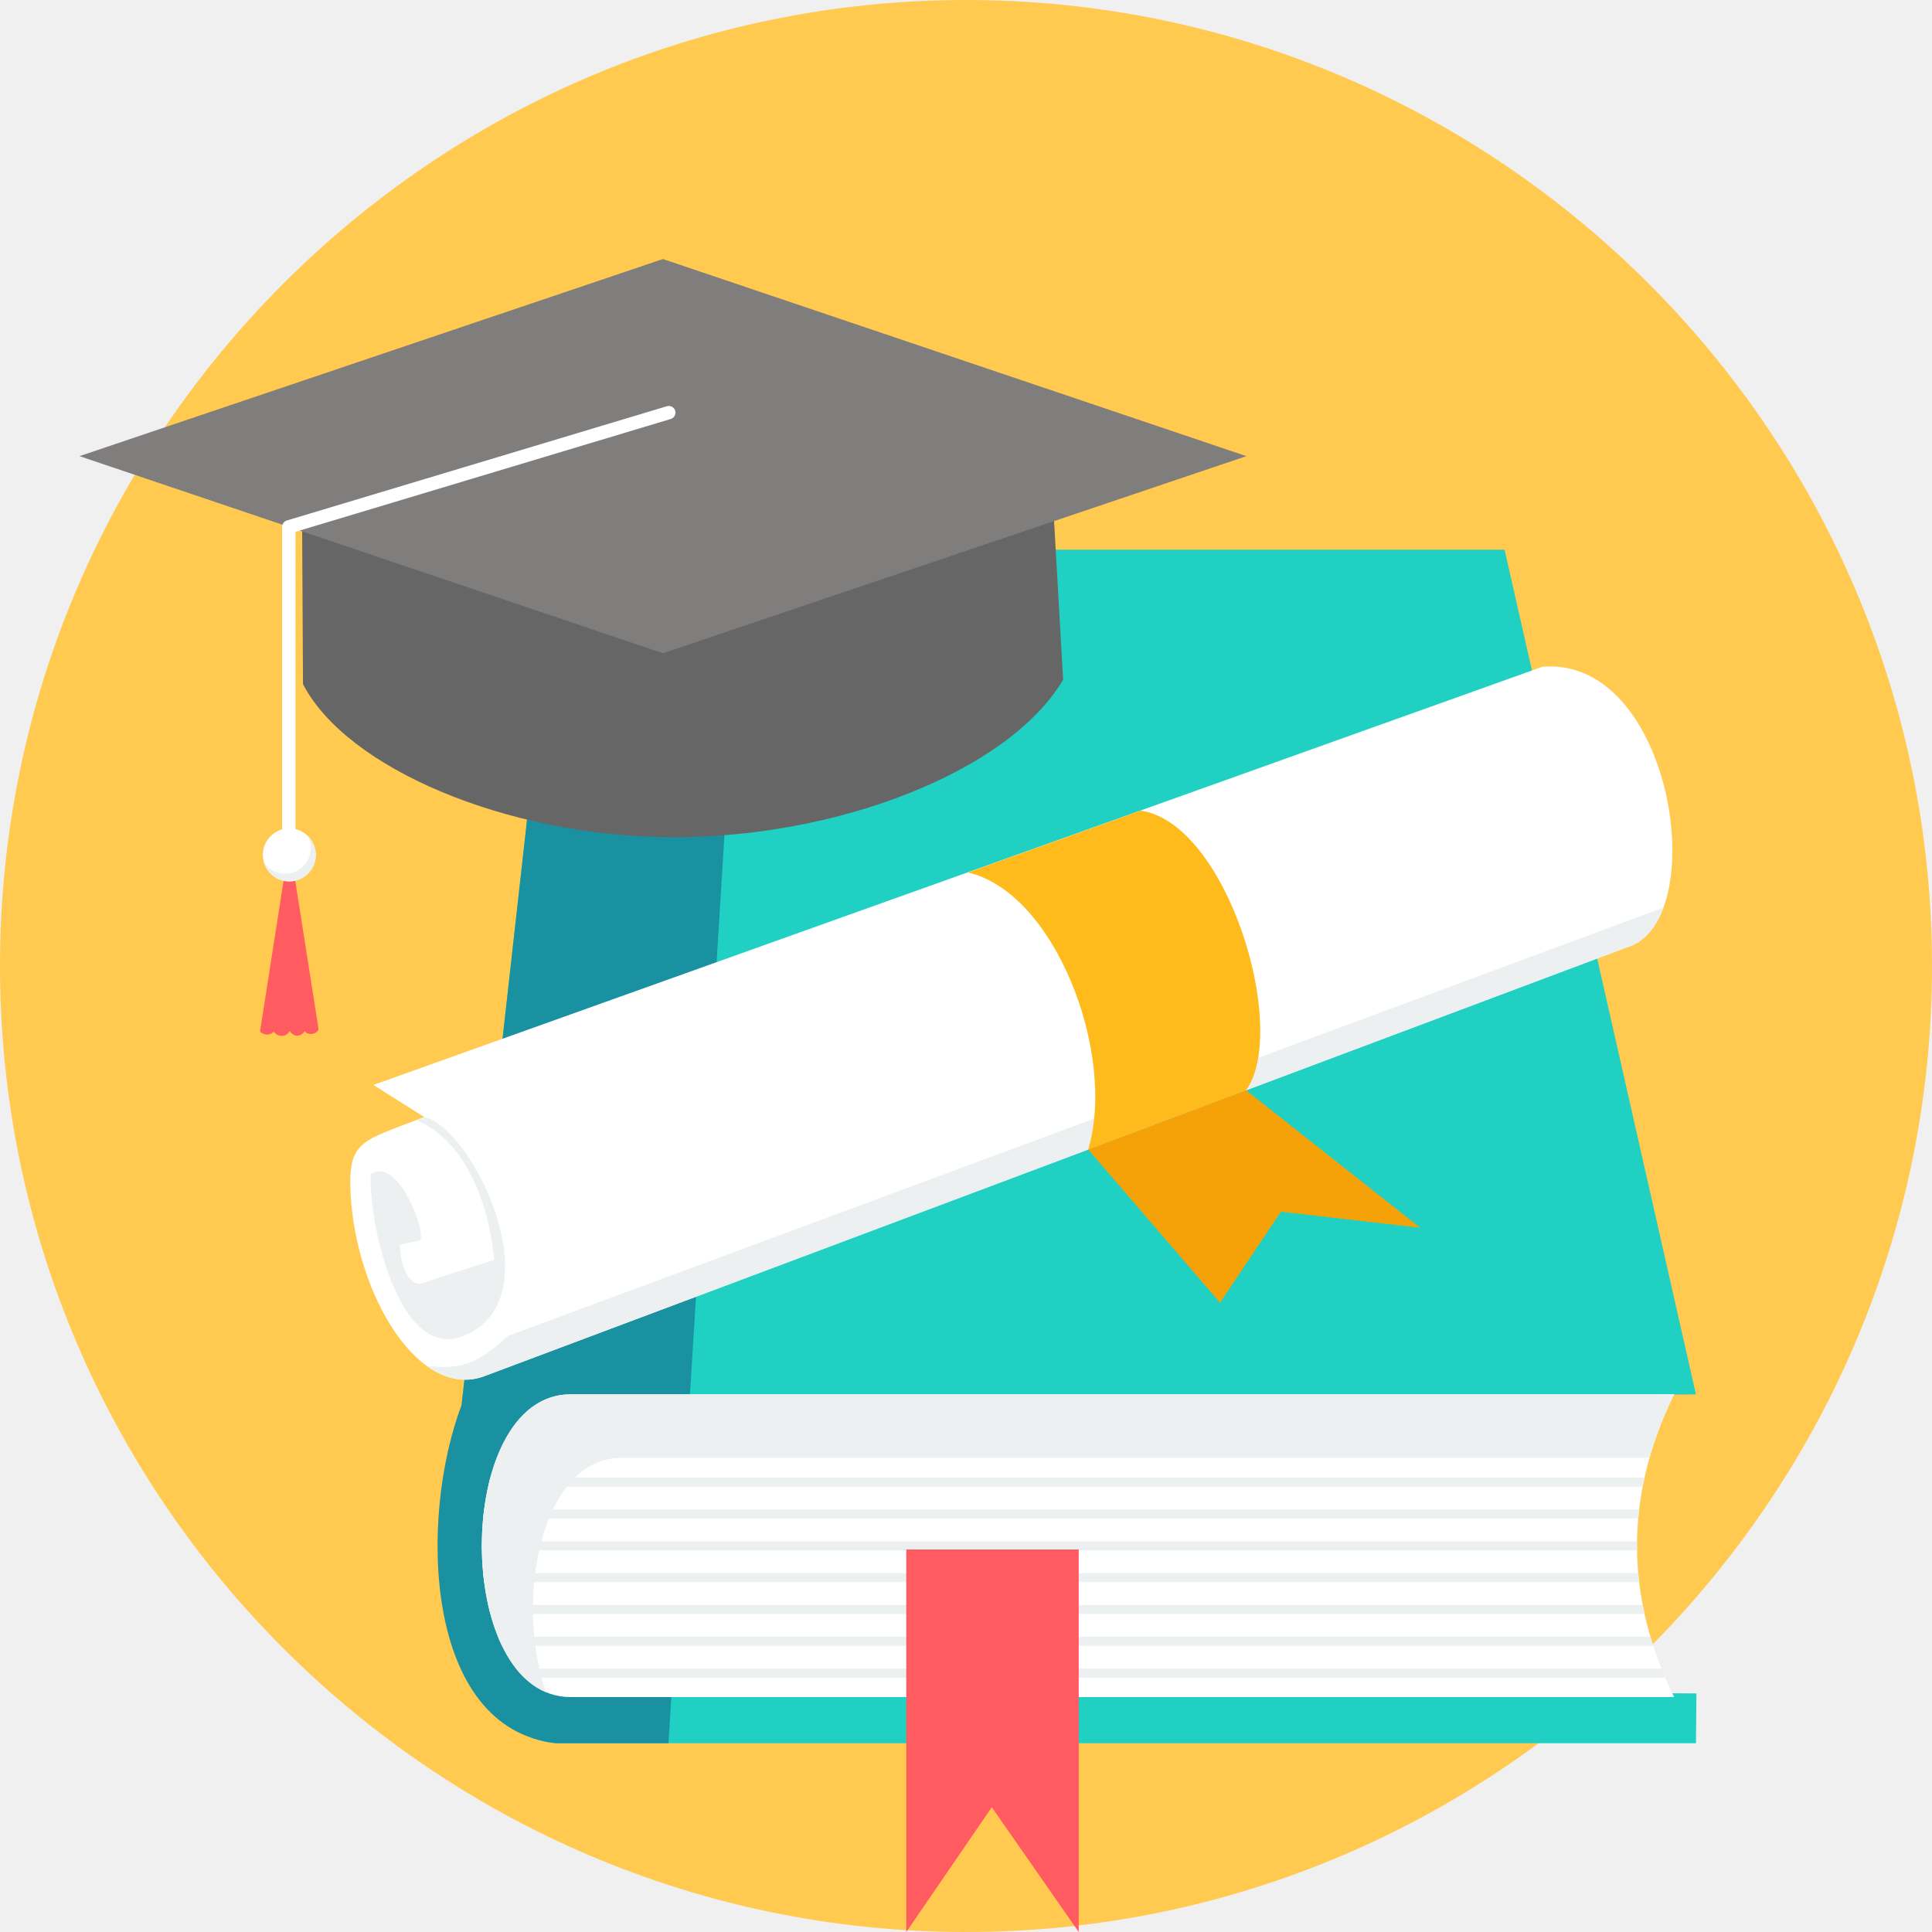
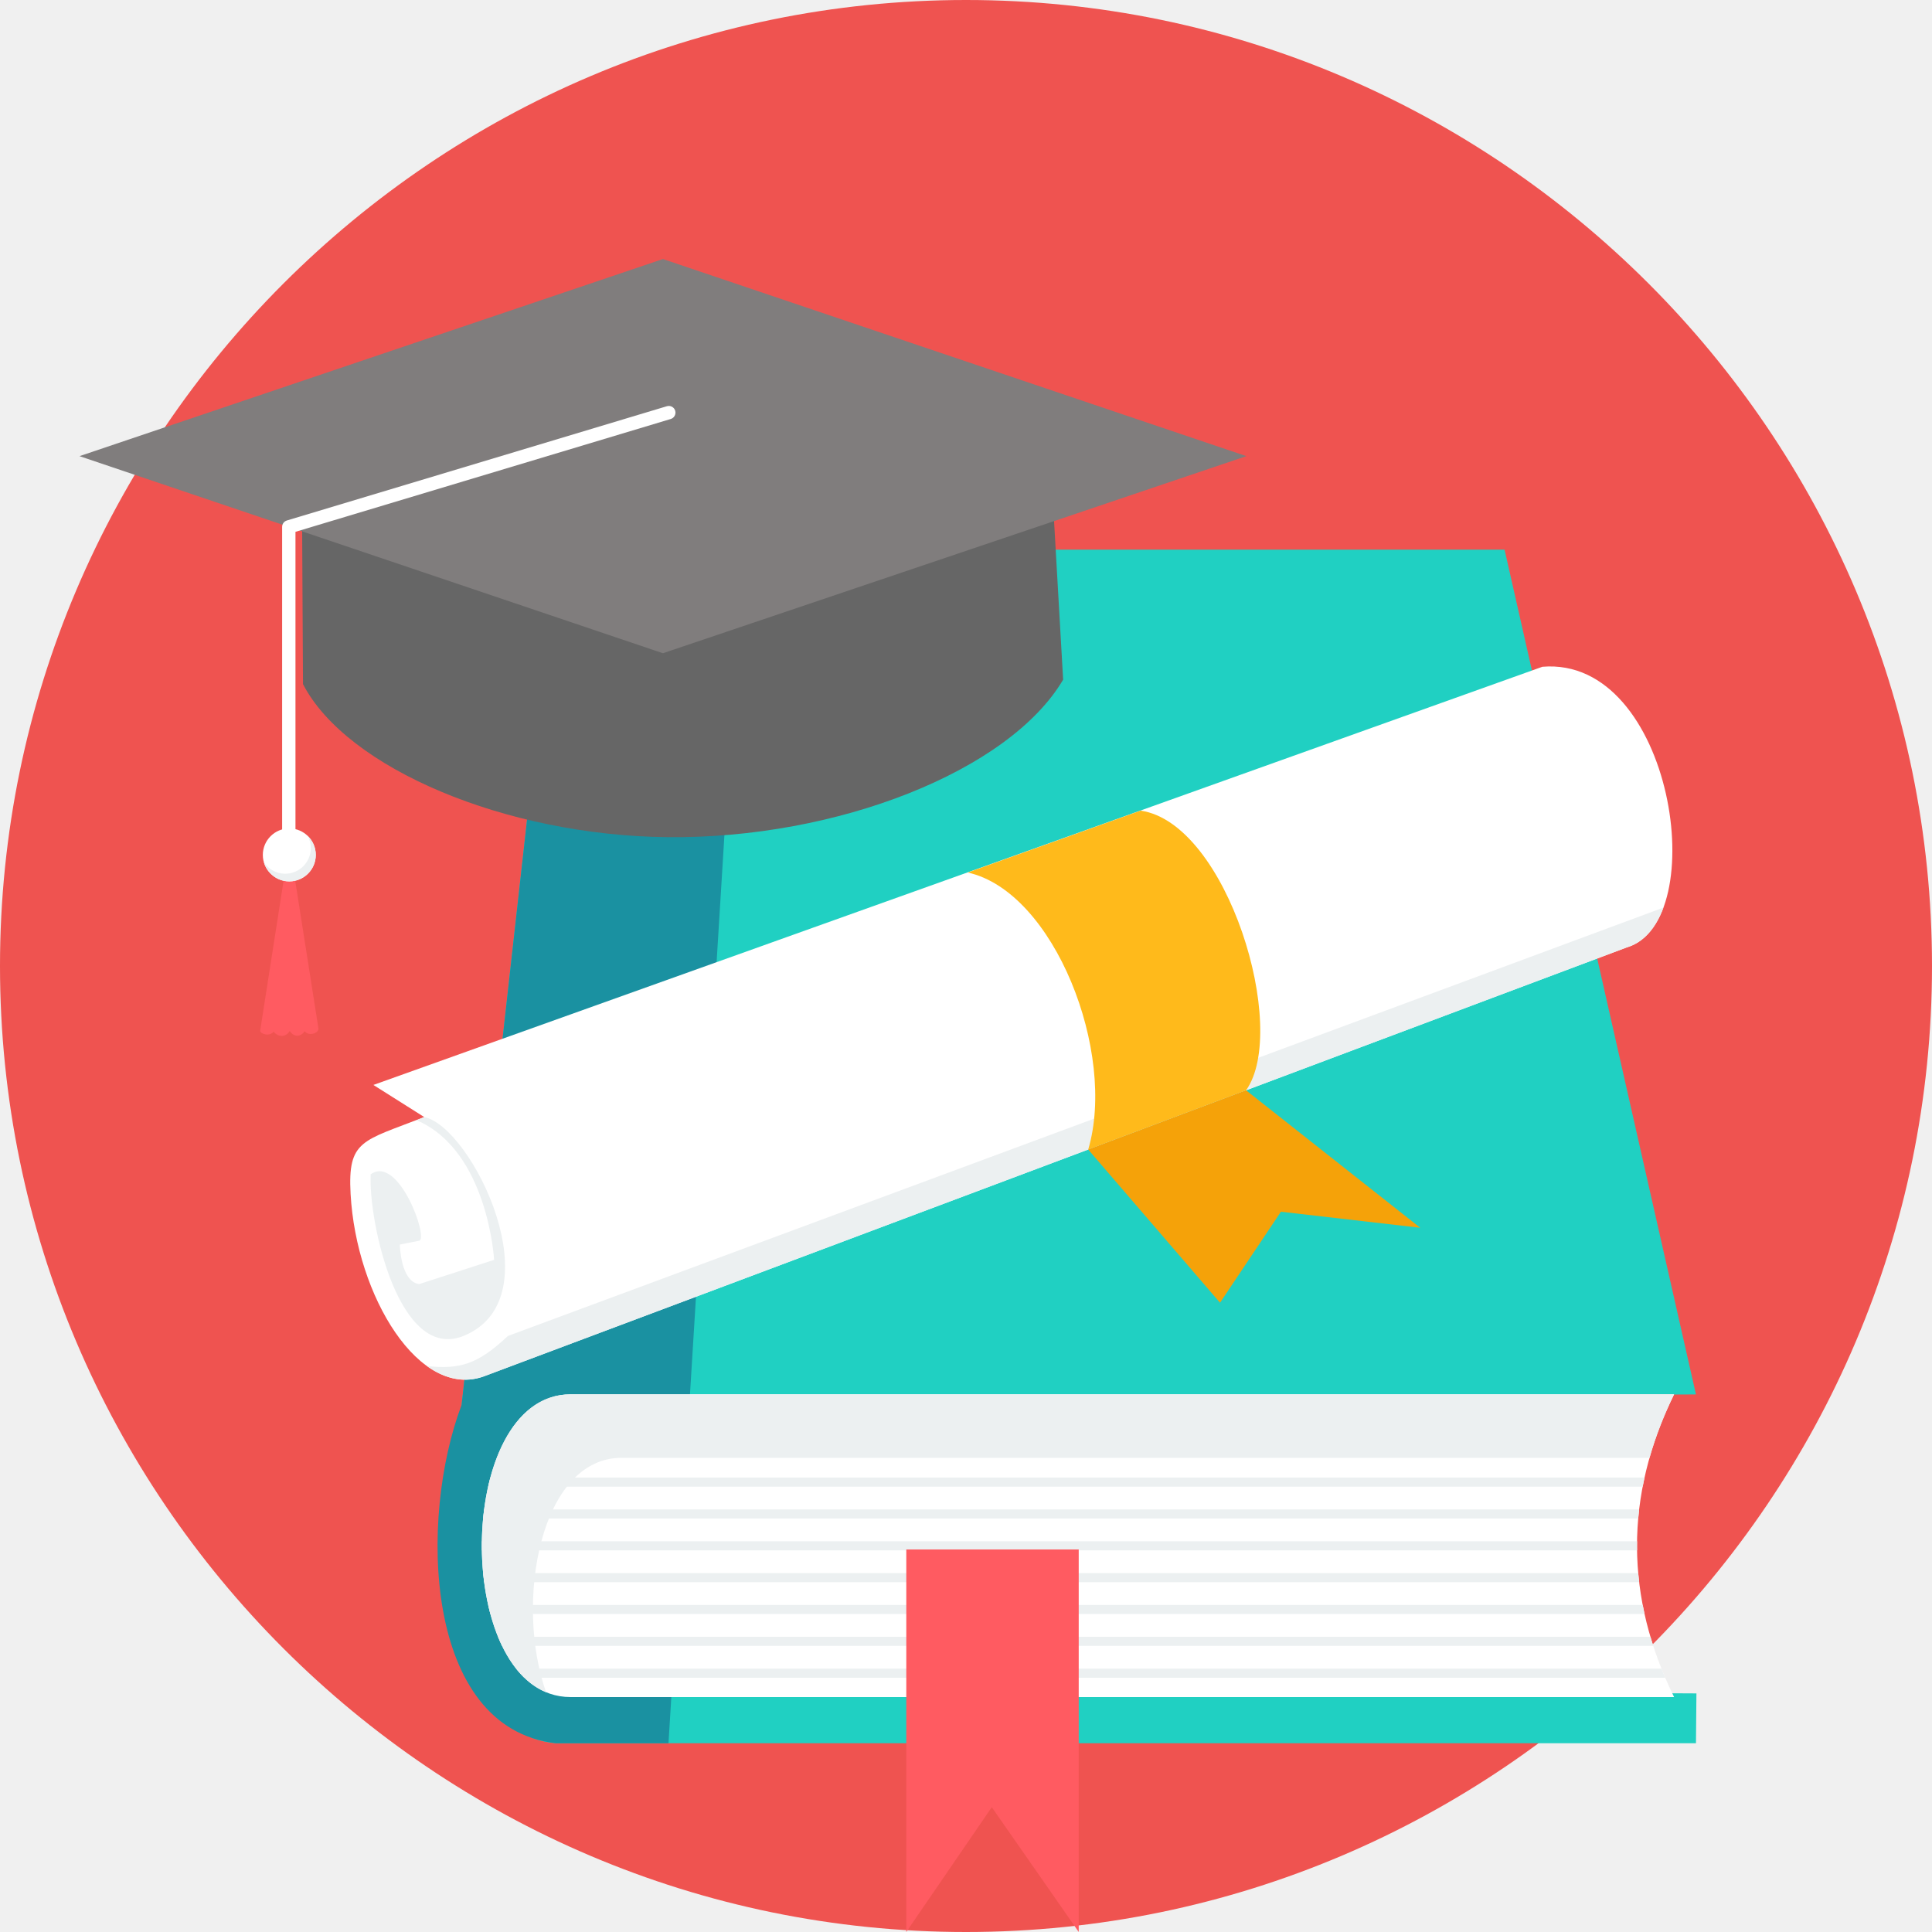
<svg xmlns="http://www.w3.org/2000/svg" version="1.1" id="Layer_1" x="0px" y="0px" viewBox="0 0 512 512" style="enable-background:new 0 0 512 512;" xml:space="preserve">
-   <path style="fill:#FFCA4F;" d="M256.001,512C397,512,512,396.998,512,255.999S397,0,256.001,0C115,0,0,115,0,255.999  S115,512,256.001,512z" />
+   <path style="fill:#ef5350;" d="M256.001,512C397,512,512,396.998,512,255.999S397,0,256.001,0C115,0,0,115,0,255.999  S115,512,256.001,512z" />
  <path style="fill:#20D0C2;" d="M175.234,145.67h223.495l50.716,223.867l-18.573,0.094l-0.443,79.039l19.143,0.1l-0.123,13.207  H147.331c-28.593-2.219-26.044-53.042-27.573-66.648l25.454-227.568c0.1-10.114,10.62-22.088,30.025-22.088L175.234,145.67z" />
  <path style="fill:#1A91A1;" d="M175.234,145.67h21.406l-19.484,316.304h-29.831c-35.038-3.971-36.373-59.699-24.997-89.649  l22.878-204.57c0.1-10.112,10.623-22.088,30.025-22.088L175.234,145.67z" />
  <path style="fill:#FFFFFF;" d="M151.218,369.511H443.65c-13.27,27.111-12.926,53.847,0,80.229H151.218  C119.847,449.741,119.852,369.511,151.218,369.511z" />
  <path style="fill:#ECF0F1;" d="M129.953,391.568h305.87c-0.178,0.803-0.344,1.605-0.496,2.408H129.369  C129.55,393.163,129.741,392.358,129.953,391.568z M434.394,400.009L434.394,400.009c-0.097,0.803-0.178,1.605-0.249,2.408H128.033  c0.073-0.808,0.17-1.611,0.273-2.408H434.394z M433.837,408.45L433.837,408.45c-0.01,0.803-0.01,1.605,0,2.408H127.708  c-0.013-0.803-0.013-1.605,0-2.408H433.837z M434.15,416.885L434.15,416.885c0.071,0.805,0.155,1.608,0.249,2.411H128.314  c-0.105-0.8-0.197-1.603-0.275-2.411H434.15z M435.333,425.326L435.333,425.326c0.155,0.803,0.32,1.605,0.498,2.408H129.969  c-0.212-0.792-0.407-1.595-0.59-2.408h305.956H435.333z M437.384,433.767L437.384,433.767c0.236,0.803,0.485,1.605,0.745,2.408  h-305.07c-0.375-0.779-0.734-1.584-1.07-2.408h305.392H437.384z M440.306,442.207L440.306,442.207c0.32,0.8,0.65,1.605,0.994,2.408  H138.956c-0.766-0.737-1.49-1.542-2.177-2.408h303.525H440.306z" />
  <path style="fill:#FF5B61;" d="M240.174,410.619h45.698v101.376l-23.038-33.071l-22.657,33.071V410.619H240.174z" />
  <path style="fill:#FFFFFF;" d="M98.952,287.522L408.756,176.7c34.702-2.877,45.094,67.718,22.335,74.38L128.409,364.682  c-17.191,6.476-33.999-21.165-35.497-48.266c-0.797-14.395,3.119-13.96,19.515-20.383l-13.474-8.509V287.522z" />
  <path style="fill:#ECF0F1;" d="M440.83,240.523c-1.973,5.34-5.191,9.225-9.739,10.558L128.409,364.682  c-5.264,1.983-10.492,0.763-15.255-2.657c8.588,0.86,13.283-0.281,21.453-7.987L440.83,240.523z" />
  <path style="fill:#FFBA1B;" d="M302.271,214.823c23.009,3.315,39.445,57.944,27.948,74.118l-41.831,15.699  c7.588-25.621-8.947-68.321-31.93-73.415L302.271,214.823z" />
  <path style="fill:#F5A209;" d="M376.381,325.374l-46.162-36.433l-41.831,15.699l34.93,40.596l16.137-24.118L376.381,325.374z" />
  <g>
    <path style="fill:#ECF0F1;" d="M110.404,296.875l2.022-0.845c12.651,2.563,34.836,47.898,10.526,57.963   c-17.293,7.156-25.346-30.351-24.716-42.786c7.413-5.312,15.415,17.089,12.853,17.598l-5.133,1.015c0,0,0.157,9.805,5.133,10.481   l19.856-6.426c0,0-1.613-28.905-20.538-37H110.404z" />
    <path style="fill:#ECF0F1;" d="M181.815,386.332h235.529h13.43h6.366c1.584-5.571,3.74-11.158,6.484-16.766   c0.008-0.018,0.016-0.037,0.026-0.055h-20.905H182.849h-31.636c-29.026,0-31.195,68.707-6.5,78.957   c-8.362-23.662-1.681-62.136,20.042-62.136h17.057H181.815z" />
  </g>
  <path style="fill:#666666;" d="M279.228,136.173l2.515,43.946c-14.29,24.221-59.904,42.199-104.815,41.742  c-42.799-0.433-85.022-18.19-96.631-40.554l-0.236-43.056l95.624,26.398l103.543-28.473V136.173z" />
  <path style="fill:#807D7D;" d="M21.068,120.883l154.615-52.234L330.3,120.883l-154.617,52.232L21.068,120.883z" />
  <path style="fill:#FF5B61;" d="M76.027,227.812l-7.079,45.331c-0.113,0.737,2.376,1.739,3.565,0.262  c1.561,1.87,3.63,1.104,4.249-0.189c0.784,1.283,2.631,1.991,3.971,0.076c1.188,1.477,3.843,0.449,3.649-0.79l-7.035-44.732  c-0.178-0.666-1.225-0.553-1.317,0.039L76.027,227.812z" />
  <g>
    <path style="fill:#FFFFFF;" d="M176.737,107.653c0.934-0.278,1.92,0.252,2.198,1.188c0.278,0.934-0.252,1.92-1.188,2.198   l-99.443,29.899v86.716c0,0.976-0.792,1.768-1.768,1.768s-1.768-0.792-1.768-1.768v-88.03l0,0c0-0.761,0.496-1.464,1.262-1.692   l100.704-30.28H176.737z" />
    <path style="fill:#FFFFFF;" d="M76.667,233.577c3.864,0,7.017-3.153,7.017-7.019s-3.153-7.016-7.017-7.016   c-3.866,0-7.016,3.153-7.016,7.016C69.651,230.425,72.804,233.577,76.667,233.577z" />
  </g>
  <path style="fill:#ECF0F1;" d="M82.357,224.772c0,2.938-1.868,5.435-4.477,6.376c-0.719,0.257-1.49,0.399-2.298,0.399  c-0.045,0-0.089,0-0.131,0c-2.311-0.045-4.338-1.246-5.527-3.045c0.706,2.455,2.717,4.359,5.235,4.913  c0.485,0.105,0.991,0.163,1.511,0.163c0.535,0,1.06-0.06,1.563-0.176c3.124-0.711,5.453-3.502,5.453-6.843  c0-2.004-0.839-3.809-2.182-5.089c0.543,0.976,0.855,2.101,0.855,3.3L82.357,224.772z" />
  <g>
</g>
  <g>
</g>
  <g>
</g>
  <g>
</g>
  <g>
</g>
  <g>
</g>
  <g>
</g>
  <g>
</g>
  <g>
</g>
  <g>
</g>
  <g>
</g>
  <g>
</g>
  <g>
</g>
  <g>
</g>
  <g>
</g>
</svg>
